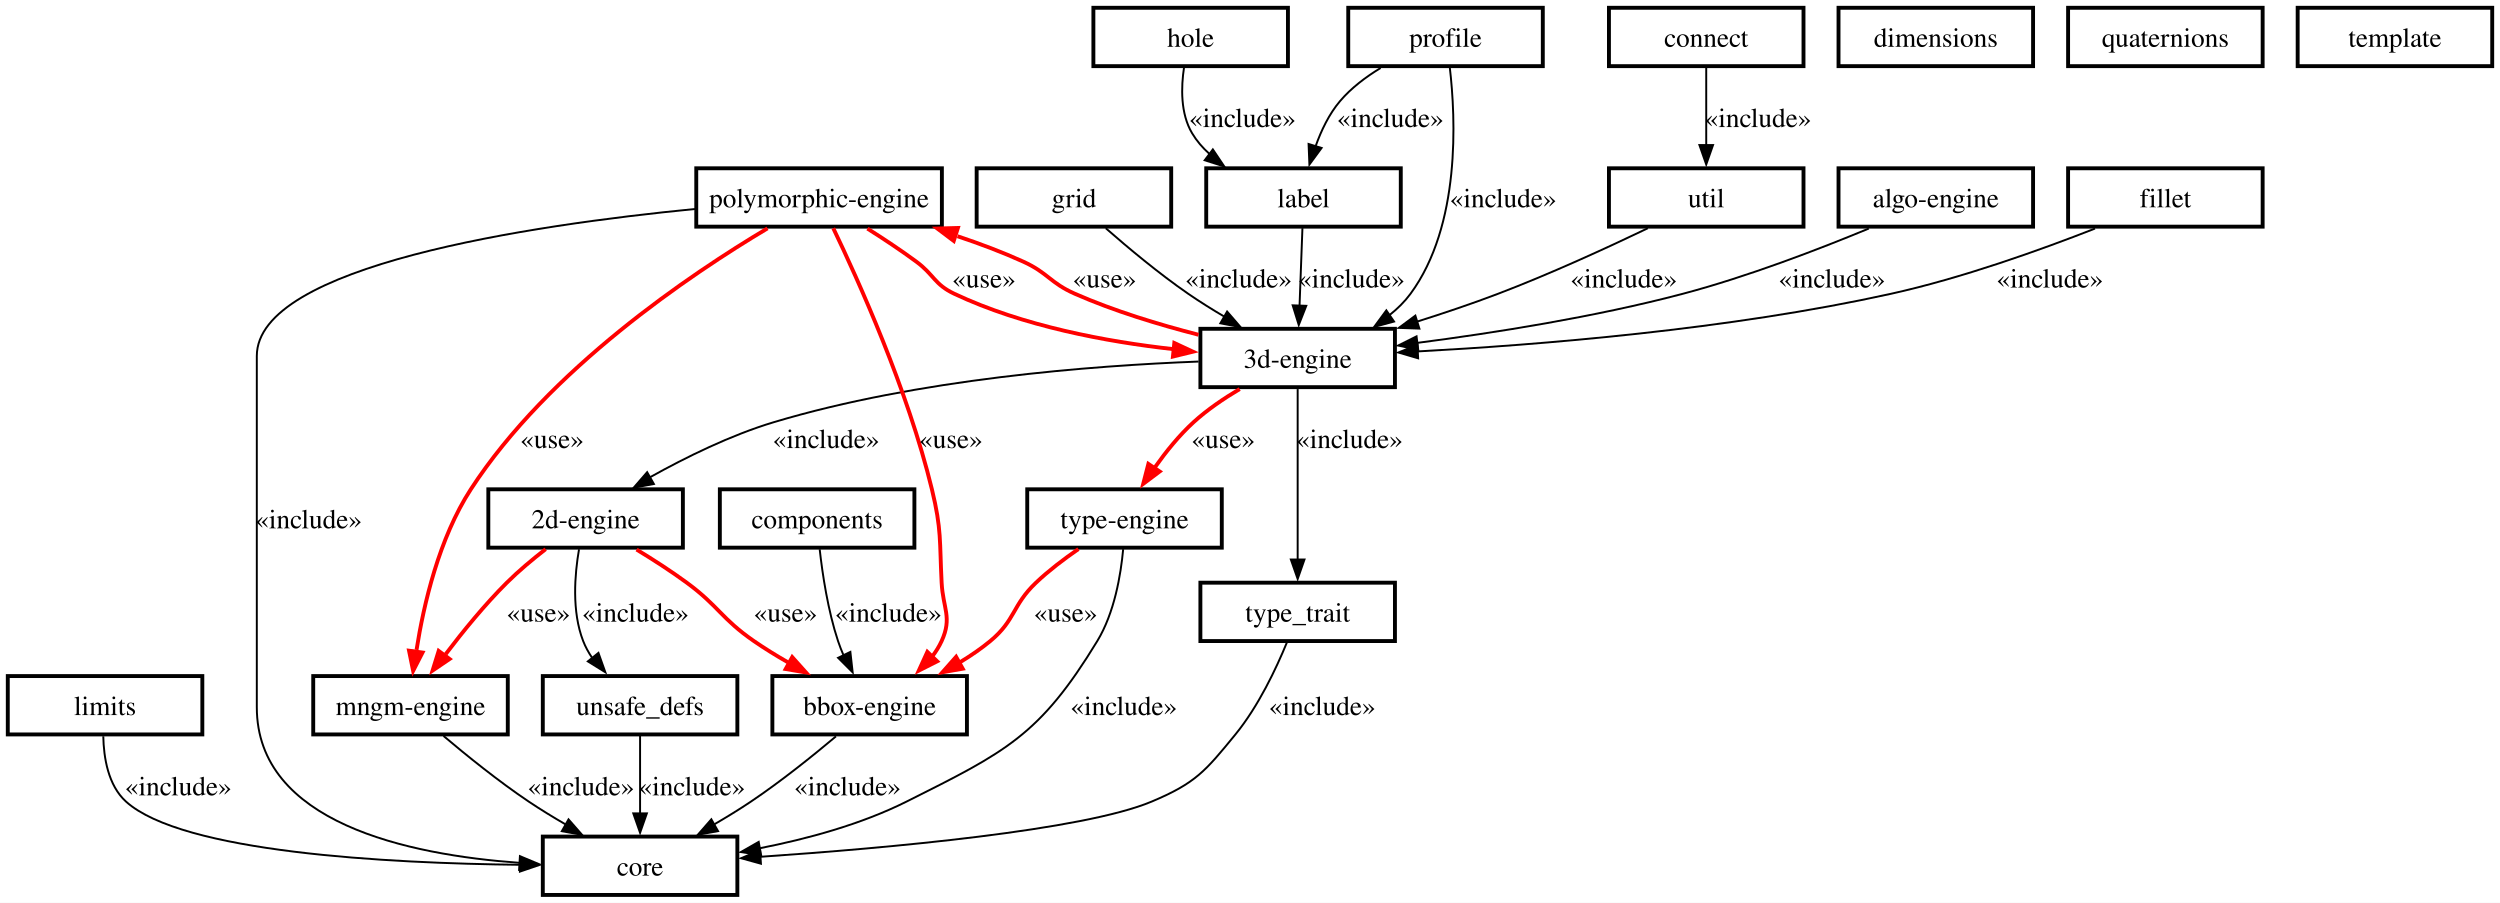
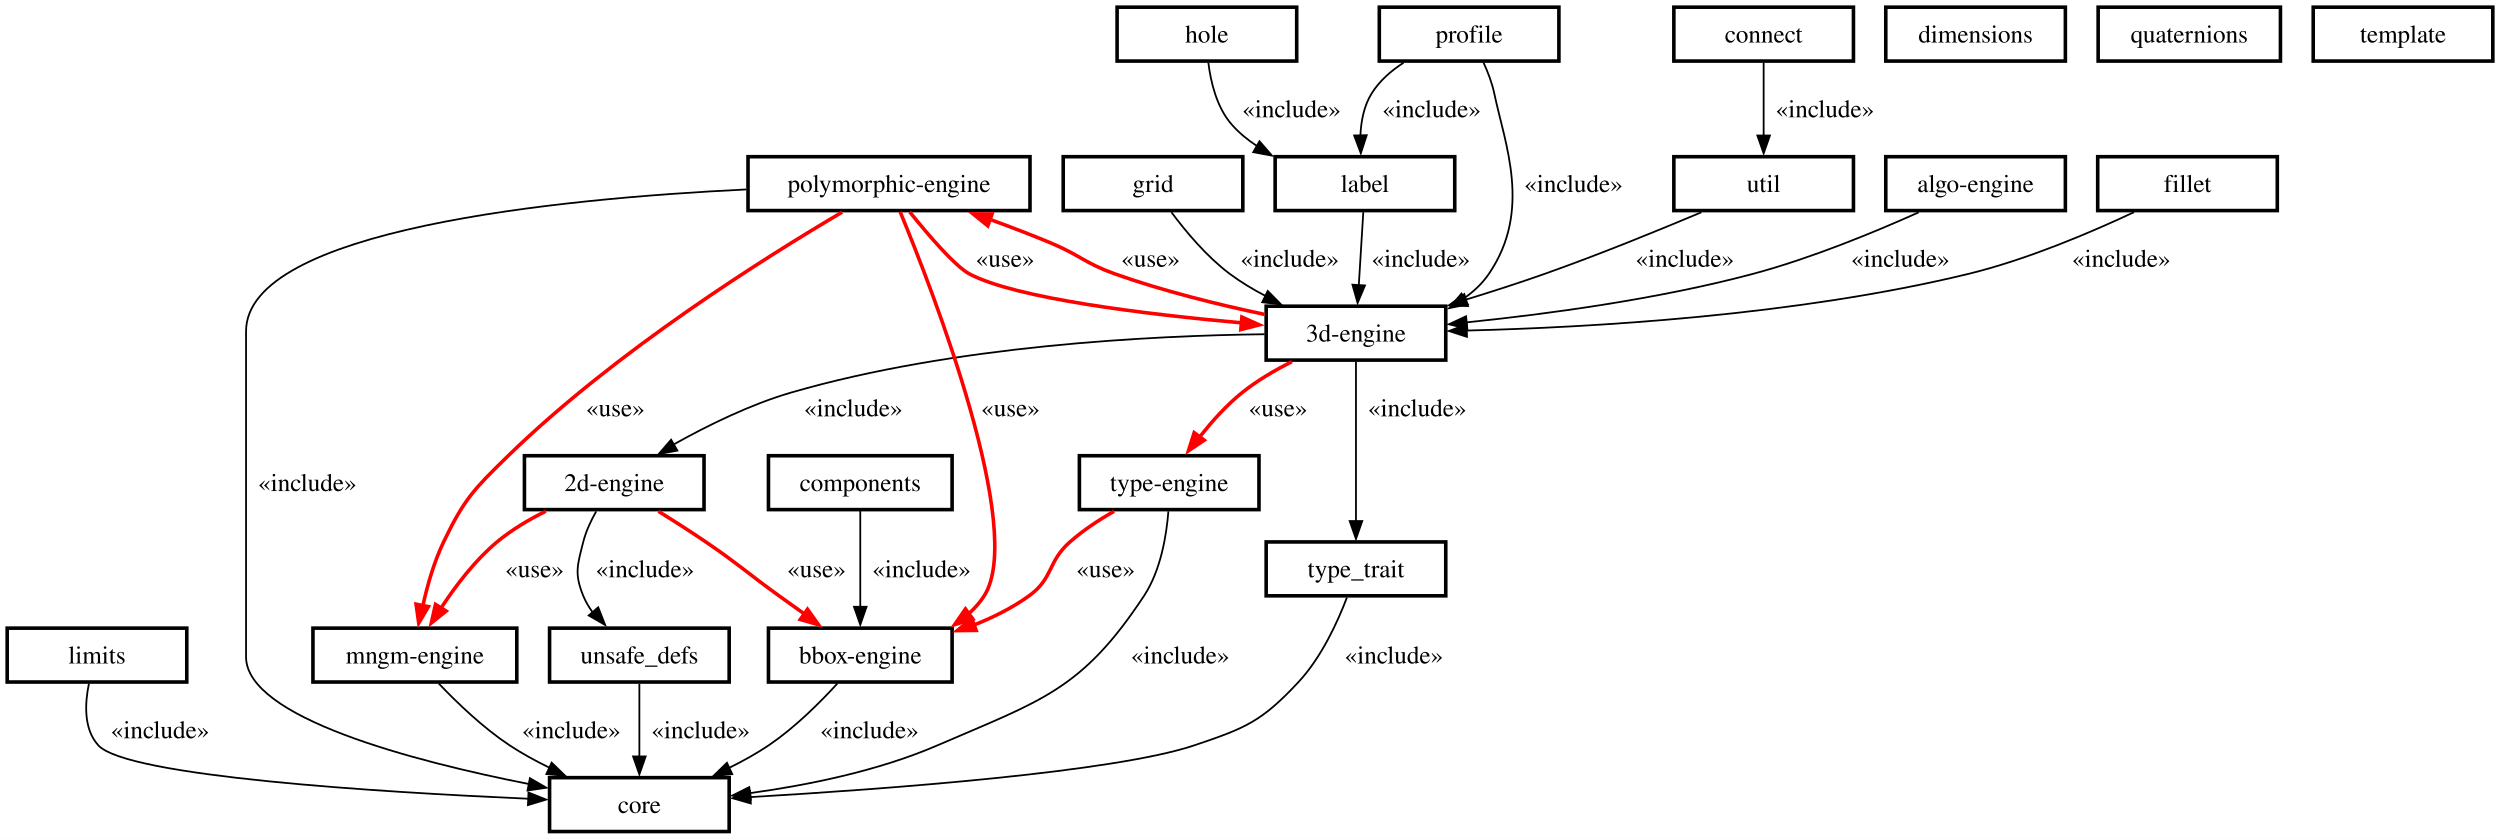
- <svg xmlns="http://www.w3.org/2000/svg" width="1285pt" height="464pt" viewBox="0.00 0.00 1285.00 464.00">
-   <g id="graph0" class="graph" transform="scale(1 1) rotate(0) translate(4 460)">
-     <polygon fill="white" stroke="none" points="-4,4 -4,-460 1281,-460 1281,4 -4,4" />
+ <svg xmlns="http://www.w3.org/2000/svg" width="1392pt" height="467pt" viewBox="0.00 0.00 1392.00 467.00">
+   <g id="graph0" class="graph" transform="scale(1 1) rotate(0) translate(4 463)">
+     <polygon fill="white" stroke="none" points="-4,4 -4,-463 1388,-463 1388,4 -4,4" />
    <g id="node1" class="node">
-       <polygon fill="white" stroke="black" stroke-width="2" points="347,-208.5 247,-208.5 247,-178.5 347,-178.5 347,-208.5" />
-       <text text-anchor="middle" x="297" y="-188.45" font-family="Times,serif" font-size="14.00">2d-engine</text>
+       <polygon fill="white" stroke="black" stroke-width="2" points="388,-209.25 288,-209.25 288,-179.25 388,-179.25 388,-209.25" />
+       <text text-anchor="middle" x="338" y="-189.58" font-family="Times,serif" font-size="14.00">2d-engine</text>
    </g>
    <g id="node4" class="node">
-       <polygon fill="white" stroke="black" stroke-width="2" points="493,-112.5 393,-112.5 393,-82.5 493,-82.5 493,-112.5" />
-       <text text-anchor="middle" x="443" y="-92.45" font-family="Times,serif" font-size="14.00">bbox-engine</text>
+       <polygon fill="white" stroke="black" stroke-width="2" points="526.13,-113.25 423.88,-113.25 423.88,-83.25 526.13,-83.25 526.13,-113.25" />
+       <text text-anchor="middle" x="475" y="-93.58" font-family="Times,serif" font-size="14.00">bbox-engine</text>
    </g>
    <g id="edge22" class="edge">
-       <path fill="none" stroke="red" stroke-width="2" d="M323.2,-177.53C331.63,-172.41 340.89,-166.46 349,-160.5 365.37,-148.47 366.78,-142.05 383.5,-130.5 388.97,-126.72 394.93,-123.05 400.9,-119.62" />
-       <polygon fill="red" stroke="red" stroke-width="2" points="403.2,-122.25 410.27,-114.36 399.82,-116.12 403.2,-122.25" />
-       <text text-anchor="middle" x="399.75" y="-140.45" font-family="Times,serif" font-size="14.00">«use»</text>
+       <path fill="none" stroke="red" stroke-width="2" d="M362.62,-178.31C371.07,-173.05 380.53,-167.01 389,-161.25 407.59,-148.6 411.51,-144.41 429.75,-131.25 434.14,-128.08 438.78,-124.76 443.36,-121.51" />
+       <polygon fill="red" stroke="red" stroke-width="2" points="445.62,-123.78 451.76,-115.14 441.58,-118.07 445.62,-123.78" />
+       <text text-anchor="middle" x="450.63" y="-141.58" font-family="Times,serif" font-size="14.00">«use»</text>
    </g>
    <g id="node14" class="node">
-       <polygon fill="white" stroke="black" stroke-width="2" points="257,-112.5 157,-112.5 157,-82.5 257,-82.5 257,-112.5" />
-       <text text-anchor="middle" x="207" y="-92.45" font-family="Times,serif" font-size="14.00">mngm-engine</text>
+       <polygon fill="white" stroke="black" stroke-width="2" points="283.75,-113.25 170.25,-113.25 170.25,-83.25 283.75,-83.25 283.75,-113.25" />
+       <text text-anchor="middle" x="227" y="-93.58" font-family="Times,serif" font-size="14.00">mngm-engine</text>
    </g>
    <g id="edge21" class="edge">
-       <path fill="none" stroke="red" stroke-width="2" d="M276.46,-177.74C269.82,-172.58 262.6,-166.57 256.5,-160.5 245.18,-149.24 233.96,-135.46 225.07,-123.75" />
-       <polygon fill="red" stroke="red" stroke-width="2" points="227.1,-121.27 218.34,-115.32 221.48,-125.43 227.1,-121.27" />
-       <text text-anchor="middle" x="272.75" y="-140.45" font-family="Times,serif" font-size="14.00">«use»</text>
+       <path fill="none" stroke="red" stroke-width="2" d="M299.89,-178.35C290.48,-173.68 280.79,-167.96 272.75,-161.25 260.61,-151.12 249.93,-137.12 241.94,-124.99" />
+       <polygon fill="red" stroke="red" stroke-width="2" points="244.42,-122.75 236.16,-116.12 238.48,-126.46 244.42,-122.75" />
+       <text text-anchor="middle" x="293.63" y="-141.58" font-family="Times,serif" font-size="14.00">«use»</text>
    </g>
    <g id="node21" class="node">
-       <polygon fill="white" stroke="black" stroke-width="2" points="375,-112.5 275,-112.5 275,-82.5 375,-82.5 375,-112.5" />
-       <text text-anchor="middle" x="325" y="-92.45" font-family="Times,serif" font-size="14.00">unsafe_defs</text>
+       <polygon fill="white" stroke="black" stroke-width="2" points="402,-113.25 302,-113.25 302,-83.25 402,-83.25 402,-113.25" />
+       <text text-anchor="middle" x="352" y="-93.58" font-family="Times,serif" font-size="14.00">unsafe_defs</text>
    </g>
    <g id="edge1" class="edge">
-       <path fill="none" stroke="black" d="M293.62,-177.67C291.38,-164.75 289.83,-145.76 295.75,-130.5 296.9,-127.54 298.46,-124.69 300.28,-121.98" />
-       <polygon fill="black" stroke="black" points="303.6,-124.43 307.15,-114.45 298.15,-120.05 303.6,-124.43" />
-       <text text-anchor="middle" x="322.63" y="-140.45" font-family="Times,serif" font-size="14.00">«include»</text>
+       <path fill="none" stroke="black" d="M327.95,-178.26C325.03,-173.09 322.23,-167.12 320.75,-161.25 317.49,-148.32 315.72,-143.6 320.75,-131.25 322.03,-128.11 323.78,-125.12 325.8,-122.31" />
+       <polygon fill="black" stroke="black" points="329.08,-124.86 332.95,-115 323.77,-120.3 329.08,-124.86" />
+       <text text-anchor="middle" x="355.13" y="-141.58" font-family="Times,serif" font-size="14.00">«include»</text>
    </g>
    <g id="node2" class="node">
-       <polygon fill="white" stroke="black" stroke-width="2" points="713,-291 613,-291 613,-261 713,-261 713,-291" />
-       <text text-anchor="middle" x="663" y="-270.95" font-family="Times,serif" font-size="14.00">3d-engine</text>
+       <polygon fill="white" stroke="black" stroke-width="2" points="801,-292.5 701,-292.5 701,-262.5 801,-262.5 801,-292.5" />
+       <text text-anchor="middle" x="751" y="-272.83" font-family="Times,serif" font-size="14.00">3d-engine</text>
    </g>
    <g id="edge2" class="edge">
-       <path fill="none" stroke="black" d="M612.07,-274.16C557.12,-272.06 467.58,-265.15 393.75,-243 371.58,-236.35 348.34,-224.87 330.2,-214.75" />
-       <polygon fill="black" stroke="black" points="332.1,-211.23 321.68,-209.3 328.63,-217.31 332.1,-211.23" />
-       <text text-anchor="middle" x="420.63" y="-229.7" font-family="Times,serif" font-size="14.00">«include»</text>
+       <path fill="none" stroke="black" d="M700.14,-276.9C637.1,-276.13 526.95,-270.64 436.75,-244.5 413.82,-237.86 389.82,-226.01 371.22,-215.6" />
+       <polygon fill="black" stroke="black" points="373.17,-212.11 362.75,-210.17 369.68,-218.18 373.17,-212.11" />
+       <text text-anchor="middle" x="471.13" y="-231.2" font-family="Times,serif" font-size="14.00">«include»</text>
    </g>
    <g id="node15" class="node">
-       <polygon fill="white" stroke="black" stroke-width="2" points="480.13,-373.5 353.88,-373.5 353.88,-343.5 480.13,-343.5 480.13,-373.5" />
-       <text text-anchor="middle" x="417" y="-353.45" font-family="Times,serif" font-size="14.00">polymorphic-engine</text>
+       <polygon fill="white" stroke="black" stroke-width="2" points="569.5,-375.75 412.5,-375.75 412.5,-345.75 569.5,-345.75 569.5,-375.75" />
+       <text text-anchor="middle" x="491" y="-356.08" font-family="Times,serif" font-size="14.00">polymorphic-engine</text>
    </g>
    <g id="edge23" class="edge">
-       <path fill="none" stroke="red" stroke-width="2" d="M612.04,-287.93C591.81,-293.12 568.62,-300.14 548.5,-309 535.8,-314.59 534.63,-319.76 522,-325.5 511.3,-330.36 499.65,-334.74 488.15,-338.58" />
-       <polygon fill="red" stroke="red" stroke-width="2" points="486.23,-336.16 477.77,-342.54 488.36,-342.83 486.23,-336.16" />
-       <text text-anchor="middle" x="563.75" y="-312.2" font-family="Times,serif" font-size="14.00">«use»</text>
+       <path fill="none" stroke="red" stroke-width="2" d="M700.21,-287.91C674.77,-293.29 643.73,-300.9 616.75,-310.5 600.13,-316.41 597.28,-320.95 581,-327.75 570.44,-332.16 559.03,-336.52 548,-340.53" />
+       <polygon fill="red" stroke="red" stroke-width="2" points="546.01,-337.24 537.77,-343.9 548.36,-343.83 546.01,-337.24" />
+       <text text-anchor="middle" x="636.63" y="-314.45" font-family="Times,serif" font-size="14.00">«use»</text>
    </g>
    <g id="node19" class="node">
-       <polygon fill="white" stroke="black" stroke-width="2" points="624,-208.5 524,-208.5 524,-178.5 624,-178.5 624,-208.5" />
-       <text text-anchor="middle" x="574" y="-188.45" font-family="Times,serif" font-size="14.00">type-engine</text>
+       <polygon fill="white" stroke="black" stroke-width="2" points="697,-209.25 597,-209.25 597,-179.25 697,-179.25 697,-209.25" />
+       <text text-anchor="middle" x="647" y="-189.58" font-family="Times,serif" font-size="14.00">type-engine</text>
    </g>
    <g id="edge24" class="edge">
-       <path fill="none" stroke="red" stroke-width="2" d="M633.21,-260.03C625.06,-255.2 616.54,-249.42 609.5,-243 602.16,-236.31 595.37,-227.9 589.74,-219.96" />
-       <polygon fill="red" stroke="red" stroke-width="2" points="592.08,-217.66 583.61,-211.29 586.26,-221.55 592.08,-217.66" />
-       <text text-anchor="middle" x="624.75" y="-229.7" font-family="Times,serif" font-size="14.00">«use»</text>
+       <path fill="none" stroke="red" stroke-width="2" d="M715.31,-261.65C705.87,-256.88 696.02,-251.11 687.75,-244.5 679.09,-237.58 670.99,-228.57 664.33,-220.15" />
+       <polygon fill="red" stroke="red" stroke-width="2" points="666.52,-217.9 657.72,-212 660.92,-222.1 666.52,-217.9" />
+       <text text-anchor="middle" x="707.63" y="-231.2" font-family="Times,serif" font-size="14.00">«use»</text>
    </g>
    <g id="node20" class="node">
-       <polygon fill="white" stroke="black" stroke-width="2" points="713,-160.5 613,-160.5 613,-130.5 713,-130.5 713,-160.5" />
-       <text text-anchor="middle" x="663" y="-140.45" font-family="Times,serif" font-size="14.00">type_trait</text>
+       <polygon fill="white" stroke="black" stroke-width="2" points="801,-161.25 701,-161.25 701,-131.25 801,-131.25 801,-161.25" />
+       <text text-anchor="middle" x="751" y="-141.58" font-family="Times,serif" font-size="14.00">type_trait</text>
    </g>
    <g id="edge3" class="edge">
-       <path fill="none" stroke="black" d="M663,-260.01C663,-238.44 663,-198.36 663,-172.06" />
-       <polygon fill="black" stroke="black" points="666.5,-172.4 663,-162.4 659.5,-172.4 666.5,-172.4" />
-       <text text-anchor="middle" x="689.63" y="-229.7" font-family="Times,serif" font-size="14.00">«include»</text>
+       <path fill="none" stroke="black" d="M751,-261.67C751,-239.96 751,-199.2 751,-172.65" />
+       <polygon fill="black" stroke="black" points="754.5,-172.9 751,-162.9 747.5,-172.9 754.5,-172.9" />
+       <text text-anchor="middle" x="785.13" y="-231.2" font-family="Times,serif" font-size="14.00">«include»</text>
    </g>
    <g id="node3" class="node">
-       <polygon fill="white" stroke="black" stroke-width="2" points="1041,-373.5 941,-373.5 941,-343.5 1041,-343.5 1041,-373.5" />
-       <text text-anchor="middle" x="991" y="-353.45" font-family="Times,serif" font-size="14.00">algo-engine</text>
+       <polygon fill="white" stroke="black" stroke-width="2" points="1146,-375.75 1046,-375.75 1046,-345.75 1146,-345.75 1146,-375.75" />
+       <text text-anchor="middle" x="1096" y="-356.08" font-family="Times,serif" font-size="14.00">algo-engine</text>
    </g>
    <g id="edge4" class="edge">
-       <path fill="none" stroke="black" d="M956.57,-342.53C930.71,-331.81 894.18,-317.78 861,-309 815.92,-297.07 763.83,-288.87 724.39,-283.75" />
-       <polygon fill="black" stroke="black" points="724.98,-280.17 714.62,-282.39 724.1,-287.12 724.98,-280.17" />
-       <text text-anchor="middle" x="937.63" y="-312.2" font-family="Times,serif" font-size="14.00">«include»</text>
+       <path fill="none" stroke="black" d="M1064.33,-344.77C1039.68,-333.71 1004.34,-319.14 972,-310.5 919.06,-296.36 857.21,-288.08 812.42,-283.5" />
+       <polygon fill="black" stroke="black" points="813,-279.94 802.71,-282.44 812.31,-286.91 813,-279.94" />
+       <text text-anchor="middle" x="1054.13" y="-314.45" font-family="Times,serif" font-size="14.00">«include»</text>
    </g>
    <g id="node7" class="node">
-       <polygon fill="white" stroke="black" stroke-width="2" points="375,-30 275,-30 275,0 375,0 375,-30" />
-       <text text-anchor="middle" x="325" y="-9.95" font-family="Times,serif" font-size="14.00">core</text>
+       <polygon fill="white" stroke="black" stroke-width="2" points="402,-30 302,-30 302,0 402,0 402,-30" />
+       <text text-anchor="middle" x="352" y="-10.33" font-family="Times,serif" font-size="14.00">core</text>
    </g>
    <g id="edge5" class="edge">
-       <path fill="none" stroke="black" d="M425.68,-81.5C413.77,-71.5 397.39,-58.34 382,-48 375.99,-43.96 369.43,-39.95 362.97,-36.19" />
-       <polygon fill="black" stroke="black" points="365.08,-32.8 354.66,-30.92 361.63,-38.89 365.08,-32.8" />
-       <text text-anchor="middle" x="431.63" y="-51.2" font-family="Times,serif" font-size="14.00">«include»</text>
+       <path fill="none" stroke="black" d="M462.29,-82.46C452.6,-71.85 438.49,-57.77 424,-48 417.22,-43.43 409.67,-39.25 402.1,-35.52" />
+       <polygon fill="black" stroke="black" points="403.72,-31.95 393.18,-30.89 400.76,-38.29 403.72,-31.95" />
+       <text text-anchor="middle" x="480.13" y="-51.95" font-family="Times,serif" font-size="14.00">«include»</text>
    </g>
    <g id="node5" class="node">
-       <polygon fill="white" stroke="black" stroke-width="2" points="466,-208.5 366,-208.5 366,-178.5 466,-178.5 466,-208.5" />
-       <text text-anchor="middle" x="416" y="-188.45" font-family="Times,serif" font-size="14.00">components</text>
+       <polygon fill="white" stroke="black" stroke-width="2" points="526.13,-209.25 423.88,-209.25 423.88,-179.25 526.13,-179.25 526.13,-209.25" />
+       <text text-anchor="middle" x="475" y="-189.58" font-family="Times,serif" font-size="14.00">components</text>
    </g>
    <g id="edge6" class="edge">
-       <path fill="none" stroke="black" d="M417.32,-177.67C418.74,-164.91 421.55,-146.15 426.75,-130.5 427.56,-128.06 428.54,-125.57 429.6,-123.11" />
-       <polygon fill="black" stroke="black" points="433.09,-124.93 434.27,-114.4 426.78,-121.89 433.09,-124.93" />
-       <text text-anchor="middle" x="452.63" y="-140.45" font-family="Times,serif" font-size="14.00">«include»</text>
+       <path fill="none" stroke="black" d="M475,-178.56C475,-164.3 475,-142.34 475,-125.14" />
+       <polygon fill="black" stroke="black" points="478.5,-125.14 475,-115.14 471.5,-125.14 478.5,-125.14" />
+       <text text-anchor="middle" x="509.13" y="-141.58" font-family="Times,serif" font-size="14.00">«include»</text>
    </g>
    <g id="node6" class="node">
-       <polygon fill="white" stroke="black" stroke-width="2" points="923,-456 823,-456 823,-426 923,-426 923,-456" />
-       <text text-anchor="middle" x="873" y="-435.95" font-family="Times,serif" font-size="14.00">connect</text>
+       <polygon fill="white" stroke="black" stroke-width="2" points="1028,-459 928,-459 928,-429 1028,-429 1028,-459" />
+       <text text-anchor="middle" x="978" y="-439.33" font-family="Times,serif" font-size="14.00">connect</text>
    </g>
    <g id="node22" class="node">
-       <polygon fill="white" stroke="black" stroke-width="2" points="923,-373.5 823,-373.5 823,-343.5 923,-343.5 923,-373.5" />
-       <text text-anchor="middle" x="873" y="-353.45" font-family="Times,serif" font-size="14.00">util</text>
+       <polygon fill="white" stroke="black" stroke-width="2" points="1028,-375.75 928,-375.75 928,-345.75 1028,-345.75 1028,-375.75" />
+       <text text-anchor="middle" x="978" y="-356.08" font-family="Times,serif" font-size="14.00">util</text>
    </g>
    <g id="edge7" class="edge">
-       <path fill="none" stroke="black" d="M873,-425.24C873,-414.07 873,-398.46 873,-385.26" />
-       <polygon fill="black" stroke="black" points="876.5,-385.44 873,-375.44 869.5,-385.44 876.5,-385.44" />
-       <text text-anchor="middle" x="899.63" y="-394.7" font-family="Times,serif" font-size="14.00">«include»</text>
+       <path fill="none" stroke="black" d="M978,-428.1C978,-416.76 978,-400.88 978,-387.5" />
+       <polygon fill="black" stroke="black" points="981.5,-387.56 978,-377.56 974.5,-387.56 981.5,-387.56" />
+       <text text-anchor="middle" x="1012.13" y="-397.7" font-family="Times,serif" font-size="14.00">«include»</text>
    </g>
    <g id="node8" class="node">
-       <polygon fill="white" stroke="black" stroke-width="2" points="1041,-456 941,-456 941,-426 1041,-426 1041,-456" />
-       <text text-anchor="middle" x="991" y="-435.95" font-family="Times,serif" font-size="14.00">dimensions</text>
+       <polygon fill="white" stroke="black" stroke-width="2" points="1146,-459 1046,-459 1046,-429 1146,-429 1146,-459" />
+       <text text-anchor="middle" x="1096" y="-439.33" font-family="Times,serif" font-size="14.00">dimensions</text>
    </g>
    <g id="node9" class="node">
-       <polygon fill="white" stroke="black" stroke-width="2" points="1159,-373.5 1059,-373.5 1059,-343.5 1159,-343.5 1159,-373.5" />
-       <text text-anchor="middle" x="1109" y="-353.45" font-family="Times,serif" font-size="14.00">fillet</text>
+       <polygon fill="white" stroke="black" stroke-width="2" points="1264,-375.75 1164,-375.75 1164,-345.75 1264,-345.75 1264,-375.75" />
+       <text text-anchor="middle" x="1214" y="-356.08" font-family="Times,serif" font-size="14.00">fillet</text>
    </g>
    <g id="edge8" class="edge">
-       <path fill="none" stroke="black" d="M1072.84,-342.52C1044.74,-331.5 1004.52,-317.09 968,-309 884.88,-290.59 786.6,-282.7 724.53,-279.36" />
-       <polygon fill="black" stroke="black" points="724.92,-275.83 714.75,-278.81 724.56,-282.82 724.92,-275.83" />
-       <text text-anchor="middle" x="1049.63" y="-312.2" font-family="Times,serif" font-size="14.00">«include»</text>
+       <path fill="none" stroke="black" d="M1184.23,-344.88C1160.01,-333.5 1124.63,-318.44 1092,-310.5 996.16,-287.19 881.35,-280.65 812.4,-278.94" />
+       <polygon fill="black" stroke="black" points="812.81,-275.42 802.73,-278.7 812.65,-282.42 812.81,-275.42" />
+       <text text-anchor="middle" x="1177.13" y="-314.45" font-family="Times,serif" font-size="14.00">«include»</text>
    </g>
    <g id="node10" class="node">
-       <polygon fill="white" stroke="black" stroke-width="2" points="598,-373.5 498,-373.5 498,-343.5 598,-343.5 598,-373.5" />
-       <text text-anchor="middle" x="548" y="-353.45" font-family="Times,serif" font-size="14.00">grid</text>
+       <polygon fill="white" stroke="black" stroke-width="2" points="688,-375.75 588,-375.75 588,-345.75 688,-345.75 688,-375.75" />
+       <text text-anchor="middle" x="638" y="-356.08" font-family="Times,serif" font-size="14.00">grid</text>
    </g>
    <g id="edge9" class="edge">
-       <path fill="none" stroke="black" d="M564.36,-342.69C575.83,-332.65 591.72,-319.36 606.75,-309 612.65,-304.93 619.11,-300.9 625.48,-297.14" />
-       <polygon fill="black" stroke="black" points="626.74,-299.88 633.67,-291.86 623.25,-293.81 626.74,-299.88" />
-       <text text-anchor="middle" x="632.63" y="-312.2" font-family="Times,serif" font-size="14.00">«include»</text>
+       <path fill="none" stroke="black" d="M648.22,-344.87C656.13,-334.22 667.87,-320.12 680.75,-310.5 686.88,-305.92 693.76,-301.8 700.76,-298.15" />
+       <polygon fill="black" stroke="black" points="701.88,-301.01 709.32,-293.47 698.8,-294.72 701.88,-301.01" />
+       <text text-anchor="middle" x="714.13" y="-314.45" font-family="Times,serif" font-size="14.00">«include»</text>
    </g>
    <g id="node11" class="node">
-       <polygon fill="white" stroke="black" stroke-width="2" points="658,-456 558,-456 558,-426 658,-426 658,-456" />
-       <text text-anchor="middle" x="608" y="-435.95" font-family="Times,serif" font-size="14.00">hole</text>
+       <polygon fill="white" stroke="black" stroke-width="2" points="718,-459 618,-459 618,-429 718,-429 718,-459" />
+       <text text-anchor="middle" x="668" y="-439.33" font-family="Times,serif" font-size="14.00">hole</text>
    </g>
    <g id="node12" class="node">
-       <polygon fill="white" stroke="black" stroke-width="2" points="716,-373.5 616,-373.5 616,-343.5 716,-343.5 716,-373.5" />
-       <text text-anchor="middle" x="666" y="-353.45" font-family="Times,serif" font-size="14.00">label</text>
+       <polygon fill="white" stroke="black" stroke-width="2" points="806,-375.75 706,-375.75 706,-345.75 806,-345.75 806,-375.75" />
+       <text text-anchor="middle" x="756" y="-356.08" font-family="Times,serif" font-size="14.00">label</text>
    </g>
    <g id="edge10" class="edge">
-       <path fill="none" stroke="black" d="M604.6,-425.39C603.05,-415.18 602.71,-401.62 608.75,-391.5 611.11,-387.54 614.16,-384.03 617.62,-380.93" />
-       <polygon fill="black" stroke="black" points="619.4,-383.22 625.3,-374.42 615.2,-377.62 619.4,-383.22" />
-       <text text-anchor="middle" x="634.63" y="-394.7" font-family="Times,serif" font-size="14.00">«include»</text>
+       <path fill="none" stroke="black" d="M668.82,-428.05C670.13,-417.36 673.46,-403.24 681.75,-393.75 685.83,-389.08 690.72,-385.06 696.01,-381.62" />
+       <polygon fill="black" stroke="black" points="697.28,-384.36 704.22,-376.35 693.81,-378.28 697.28,-384.36" />
+       <text text-anchor="middle" x="715.13" y="-397.7" font-family="Times,serif" font-size="14.00">«include»</text>
    </g>
    <g id="edge11" class="edge">
-       <path fill="none" stroke="black" d="M665.45,-342.74C665.03,-331.57 664.45,-315.96 663.96,-302.76" />
-       <polygon fill="black" stroke="black" points="667.43,-302.81 663.56,-292.94 660.43,-303.07 667.43,-302.81" />
-       <text text-anchor="middle" x="690.63" y="-312.2" font-family="Times,serif" font-size="14.00">«include»</text>
+       <path fill="none" stroke="black" d="M755.08,-344.85C754.39,-333.51 753.41,-317.63 752.58,-304.25" />
+       <polygon fill="black" stroke="black" points="756.02,-304.07 751.91,-294.31 749.03,-304.5 756.02,-304.07" />
+       <text text-anchor="middle" x="787.13" y="-314.45" font-family="Times,serif" font-size="14.00">«include»</text>
    </g>
    <g id="node13" class="node">
-       <polygon fill="white" stroke="black" stroke-width="2" points="100,-112.5 0,-112.5 0,-82.5 100,-82.5 100,-112.5" />
-       <text text-anchor="middle" x="50" y="-92.45" font-family="Times,serif" font-size="14.00">limits</text>
+       <polygon fill="white" stroke="black" stroke-width="2" points="100,-113.25 0,-113.25 0,-83.25 100,-83.25 100,-113.25" />
+       <text text-anchor="middle" x="50" y="-93.58" font-family="Times,serif" font-size="14.00">limits</text>
    </g>
    <g id="edge12" class="edge">
-       <path fill="none" stroke="black" d="M49.09,-81.56C49.3,-70.65 51.55,-56.34 60.75,-48 89.59,-21.85 194.93,-16.26 263.58,-15.49" />
-       <polygon fill="black" stroke="black" points="263.29,-18.99 273.27,-15.41 263.24,-11.99 263.29,-18.99" />
-       <text text-anchor="middle" x="87.63" y="-51.2" font-family="Times,serif" font-size="14.00">«include»</text>
+       <path fill="none" stroke="black" d="M45.54,-82.44C43.25,-71.54 42.45,-57.09 50.75,-48 66.58,-30.67 206.77,-21.95 290.22,-18.26" />
+       <polygon fill="black" stroke="black" points="290.26,-21.72 300.1,-17.79 289.96,-14.72 290.26,-21.72" />
+       <text text-anchor="middle" x="85.13" y="-51.95" font-family="Times,serif" font-size="14.00">«include»</text>
    </g>
    <g id="edge13" class="edge">
-       <path fill="none" stroke="black" d="M223.97,-81.71C235.85,-71.67 252.29,-58.39 267.75,-48 273.78,-43.95 280.37,-39.92 286.85,-36.17" />
-       <polygon fill="black" stroke="black" points="288.22,-38.85 295.2,-30.89 284.77,-32.76 288.22,-38.85" />
-       <text text-anchor="middle" x="294.63" y="-51.2" font-family="Times,serif" font-size="14.00">«include»</text>
+       <path fill="none" stroke="black" d="M240.24,-82.48C250.3,-71.89 264.91,-57.81 279.75,-48 286.59,-43.48 294.18,-39.32 301.79,-35.61" />
+       <polygon fill="black" stroke="black" points="303.16,-38.37 310.75,-30.99 300.21,-32.02 303.16,-38.37" />
+       <text text-anchor="middle" x="314.13" y="-51.95" font-family="Times,serif" font-size="14.00">«include»</text>
    </g>
    <g id="edge25" class="edge">
-       <path fill="none" stroke="red" stroke-width="2" d="M441.85,-342.51C450.02,-337.34 459.04,-331.38 467,-325.5 476.13,-318.76 476.23,-313.84 486.5,-309 521.71,-292.39 564.63,-284.37 599.33,-280.51" />
-       <polygon fill="red" stroke="red" stroke-width="2" points="599.59,-283.7 609.19,-279.23 598.89,-276.74 599.59,-283.7" />
-       <text text-anchor="middle" x="501.75" y="-312.2" font-family="Times,serif" font-size="14.00">«use»</text>
+       <path fill="none" stroke="red" stroke-width="2" d="M502.51,-345.02C512.92,-332.1 527.8,-314.74 535.75,-310.5 561.3,-296.86 633.49,-288.08 687.26,-283.23" />
+       <polygon fill="red" stroke="red" stroke-width="2" points="687.49,-286.46 697.15,-282.11 686.89,-279.49 687.49,-286.46" />
+       <text text-anchor="middle" x="555.63" y="-314.45" font-family="Times,serif" font-size="14.00">«use»</text>
    </g>
    <g id="edge26" class="edge">
-       <path fill="none" stroke="red" stroke-width="2" d="M424.3,-342.7C436.93,-316.4 462.66,-259.49 475,-208.5 480.05,-187.65 478.89,-181.92 480,-160.5 480.69,-147.18 485.54,-142.63 480,-130.5 478.72,-127.7 477.06,-125.05 475.15,-122.56" />
-       <polygon fill="red" stroke="red" stroke-width="2" points="477.71,-120.09 468.26,-115.31 472.66,-124.94 477.71,-120.09" />
-       <text text-anchor="middle" x="484.75" y="-229.7" font-family="Times,serif" font-size="14.00">«use»</text>
+       <path fill="none" stroke="red" stroke-width="2" d="M497.22,-345.04C515.64,-300.46 567.23,-167.63 544,-131.25 541.73,-127.69 538.94,-124.52 535.81,-121.69" />
+       <polygon fill="red" stroke="red" stroke-width="2" points="537.69,-118.28 527.54,-115.23 533.57,-123.94 537.69,-118.28" />
+       <text text-anchor="middle" x="558.63" y="-231.2" font-family="Times,serif" font-size="14.00">«use»</text>
    </g>
    <g id="edge14" class="edge">
-       <path fill="none" stroke="black" d="M353.22,-352.58C268.11,-344.22 128,-323.42 128,-277 128,-277 128,-277 128,-96.5 128,-37.23 205.35,-20.63 263.11,-16.5" />
-       <polygon fill="black" stroke="black" points="263.24,-19.94 273.01,-15.85 262.82,-12.95 263.24,-19.94" />
-       <text text-anchor="middle" x="154.63" y="-188.45" font-family="Times,serif" font-size="14.00">«include»</text>
+       <path fill="none" stroke="black" d="M411.55,-357.52C306.08,-352.35 133,-335.22 133,-278.5 133,-278.5 133,-278.5 133,-97.25 133,-63.45 225.88,-39.21 290.67,-26.42" />
+       <polygon fill="black" stroke="black" points="291.05,-29.72 300.21,-24.39 289.73,-22.84 291.05,-29.72" />
+       <text text-anchor="middle" x="167.13" y="-189.58" font-family="Times,serif" font-size="14.00">«include»</text>
    </g>
    <g id="edge27" class="edge">
-       <path fill="none" stroke="red" stroke-width="2" d="M390.5,-342.63C351.23,-319.23 277.95,-270.06 238,-208.5 221.64,-183.3 213.79,-149.42 210.1,-125.95" />
-       <polygon fill="red" stroke="red" stroke-width="2" points="213.18,-124.6 208.35,-115.17 206.24,-125.55 213.18,-124.6" />
-       <text text-anchor="middle" x="279.75" y="-229.7" font-family="Times,serif" font-size="14.00">«use»</text>
+       <path fill="none" stroke="red" stroke-width="2" d="M464.93,-344.89C422.89,-320.17 338.81,-267.52 279,-209.25 259.9,-190.64 254.55,-185.28 243,-161.25 237.8,-150.42 234.13,-137.69 231.64,-126.59" />
+       <polygon fill="red" stroke="red" stroke-width="2" points="234.54,-125.22 229.15,-116.09 227.67,-126.58 234.54,-125.22" />
+       <text text-anchor="middle" x="338.63" y="-231.2" font-family="Times,serif" font-size="14.00">«use»</text>
    </g>
    <g id="node16" class="node">
-       <polygon fill="white" stroke="black" stroke-width="2" points="789,-456 689,-456 689,-426 789,-426 789,-456" />
-       <text text-anchor="middle" x="739" y="-435.95" font-family="Times,serif" font-size="14.00">profile</text>
+       <polygon fill="white" stroke="black" stroke-width="2" points="864,-459 764,-459 764,-429 864,-429 864,-459" />
+       <text text-anchor="middle" x="814" y="-439.33" font-family="Times,serif" font-size="14.00">profile</text>
    </g>
    <g id="edge15" class="edge">
-       <path fill="none" stroke="black" d="M741.19,-425.37C744.25,-399.27 746.87,-344.12 721,-309 717.96,-304.88 714.23,-301.22 710.13,-297.99" />
-       <polygon fill="black" stroke="black" points="712.54,-294.72 702.31,-291.96 708.58,-300.49 712.54,-294.72" />
-       <text text-anchor="middle" x="768.63" y="-353.45" font-family="Times,serif" font-size="14.00">«include»</text>
+       <path fill="none" stroke="black" d="M822.03,-428.13C824.45,-422.87 826.78,-416.82 828,-411 833.89,-382.87 849.14,-345.84 825,-310.5 821.36,-305.17 816.63,-300.72 811.32,-297.01" />
+       <polygon fill="black" stroke="black" points="813.31,-293.53 802.92,-291.43 809.73,-299.55 813.31,-293.53" />
+       <text text-anchor="middle" x="872.13" y="-356.08" font-family="Times,serif" font-size="14.00">«include»</text>
    </g>
    <g id="edge16" class="edge">
-       <path fill="none" stroke="black" d="M705.64,-425.05C698.01,-420.44 690.48,-414.76 684.75,-408 679.13,-401.37 675.09,-392.87 672.23,-384.85" />
-       <polygon fill="black" stroke="black" points="675.3,-383.95 669.03,-375.41 668.61,-386 675.3,-383.95" />
-       <text text-anchor="middle" x="710.63" y="-394.7" font-family="Times,serif" font-size="14.00">«include»</text>
+       <path fill="none" stroke="black" d="M777.49,-428.07C770.54,-423.59 764.09,-417.96 759.75,-411 755.44,-404.07 753.81,-395.49 753.47,-387.44" />
+       <polygon fill="black" stroke="black" points="756.99,-387.72 753.7,-377.65 749.99,-387.57 756.99,-387.72" />
+       <text text-anchor="middle" x="793.13" y="-397.7" font-family="Times,serif" font-size="14.00">«include»</text>
    </g>
    <g id="node17" class="node">
-       <polygon fill="white" stroke="black" stroke-width="2" points="1159,-456 1059,-456 1059,-426 1159,-426 1159,-456" />
-       <text text-anchor="middle" x="1109" y="-435.95" font-family="Times,serif" font-size="14.00">quaternions</text>
+       <polygon fill="white" stroke="black" stroke-width="2" points="1265.75,-459 1164.25,-459 1164.25,-429 1265.75,-429 1265.75,-459" />
+       <text text-anchor="middle" x="1215" y="-439.33" font-family="Times,serif" font-size="14.00">quaternions</text>
    </g>
    <g id="node18" class="node">
-       <polygon fill="white" stroke="black" stroke-width="2" points="1277,-456 1177,-456 1177,-426 1277,-426 1277,-456" />
-       <text text-anchor="middle" x="1227" y="-435.95" font-family="Times,serif" font-size="14.00">template</text>
+       <polygon fill="white" stroke="black" stroke-width="2" points="1384,-459 1284,-459 1284,-429 1384,-429 1384,-459" />
+       <text text-anchor="middle" x="1334" y="-439.33" font-family="Times,serif" font-size="14.00">template</text>
    </g>
    <g id="edge28" class="edge">
-       <path fill="none" stroke="red" stroke-width="2" d="M550.31,-177.79C542.97,-172.73 535.08,-166.75 528.5,-160.5 516.22,-148.84 518.05,-141.3 505,-130.5 500.29,-126.6 495.03,-123 489.61,-119.72" />
-       <polygon fill="red" stroke="red" stroke-width="2" points="490.85,-116.29 480.42,-114.47 487.44,-122.4 490.85,-116.29" />
-       <text text-anchor="middle" x="543.75" y="-140.45" font-family="Times,serif" font-size="14.00">«use»</text>
+       <path fill="none" stroke="red" stroke-width="2" d="M616.29,-178.34C607.87,-173.51 599.06,-167.71 591.75,-161.25 579.21,-150.17 582.57,-141.04 569,-131.25 559.96,-124.73 549.49,-119.46 538.89,-115.23" />
+       <polygon fill="red" stroke="red" stroke-width="2" points="539.53,-112 528.93,-111.87 537.13,-118.58 539.53,-112" />
+       <text text-anchor="middle" x="611.63" y="-141.58" font-family="Times,serif" font-size="14.00">«use»</text>
    </g>
    <g id="edge17" class="edge">
-       <path fill="none" stroke="black" d="M573.31,-177.73C572.1,-164.51 568.83,-145.02 560,-130.5 530.41,-81.86 512.9,-73.51 462,-48 438.6,-36.27 410.79,-28.76 386.36,-23.98" />
-       <polygon fill="black" stroke="black" points="387.23,-20.4 376.76,-22.04 385.97,-27.28 387.23,-20.4" />
-       <text text-anchor="middle" x="573.63" y="-92.45" font-family="Times,serif" font-size="14.00">«include»</text>
+       <path fill="none" stroke="black" d="M646.56,-178.32C645.52,-164.99 642.36,-145.44 633,-131.25 598.26,-78.58 575.91,-73.07 518,-48 484.97,-33.7 445.49,-25.76 413.32,-21.36" />
+       <polygon fill="black" stroke="black" points="414.07,-17.8 403.71,-20.01 413.19,-24.75 414.07,-17.8" />
+       <text text-anchor="middle" x="653.13" y="-93.58" font-family="Times,serif" font-size="14.00">«include»</text>
    </g>
    <g id="edge18" class="edge">
-       <path fill="none" stroke="black" d="M657.43,-129.69C651.99,-116.44 642.81,-96.94 631,-82.5 615.49,-63.53 610.58,-57.51 588,-48 552.81,-33.18 452.67,-24.12 386.61,-19.59" />
-       <polygon fill="black" stroke="black" points="387.12,-16.05 376.91,-18.87 386.65,-23.03 387.12,-16.05" />
-       <text text-anchor="middle" x="675.63" y="-92.45" font-family="Times,serif" font-size="14.00">«include»</text>
+       <path fill="none" stroke="black" d="M745.97,-130.32C740.84,-116.81 731.81,-96.98 719,-83.25 698.43,-61.19 689.59,-57.62 661,-48 616.67,-33.08 490.53,-23.69 413.82,-19.18" />
+       <polygon fill="black" stroke="black" points="414.06,-15.63 403.87,-18.55 413.65,-22.62 414.06,-15.63" />
+       <text text-anchor="middle" x="772.13" y="-93.58" font-family="Times,serif" font-size="14.00">«include»</text>
    </g>
    <g id="edge19" class="edge">
-       <path fill="none" stroke="black" d="M325,-81.74C325,-70.57 325,-54.96 325,-41.76" />
-       <polygon fill="black" stroke="black" points="328.5,-41.94 325,-31.94 321.5,-41.94 328.5,-41.94" />
-       <text text-anchor="middle" x="351.63" y="-51.2" font-family="Times,serif" font-size="14.00">«include»</text>
+       <path fill="none" stroke="black" d="M352,-82.35C352,-71.01 352,-55.13 352,-41.75" />
+       <polygon fill="black" stroke="black" points="355.5,-41.81 352,-31.81 348.5,-41.81 355.5,-41.81" />
+       <text text-anchor="middle" x="386.13" y="-51.95" font-family="Times,serif" font-size="14.00">«include»</text>
    </g>
    <g id="edge20" class="edge">
-       <path fill="none" stroke="black" d="M842.98,-342.68C821.77,-332.51 792.5,-319.08 766,-309 752.68,-303.93 738.18,-299.05 724.37,-294.69" />
-       <polygon fill="black" stroke="black" points="725.57,-291.09 714.98,-291.47 723.49,-297.78 725.57,-291.09" />
-       <text text-anchor="middle" x="830.63" y="-312.2" font-family="Times,serif" font-size="14.00">«include»</text>
+       <path fill="none" stroke="black" d="M943.34,-344.81C919.09,-334.59 885.83,-321.04 856,-310.5 841.9,-305.52 826.58,-300.58 812.12,-296.14" />
+       <polygon fill="black" stroke="black" points="813.35,-292.55 802.76,-292.99 811.31,-299.25 813.35,-292.55" />
+       <text text-anchor="middle" x="934.13" y="-314.45" font-family="Times,serif" font-size="14.00">«include»</text>
    </g>
  </g>
</svg>
